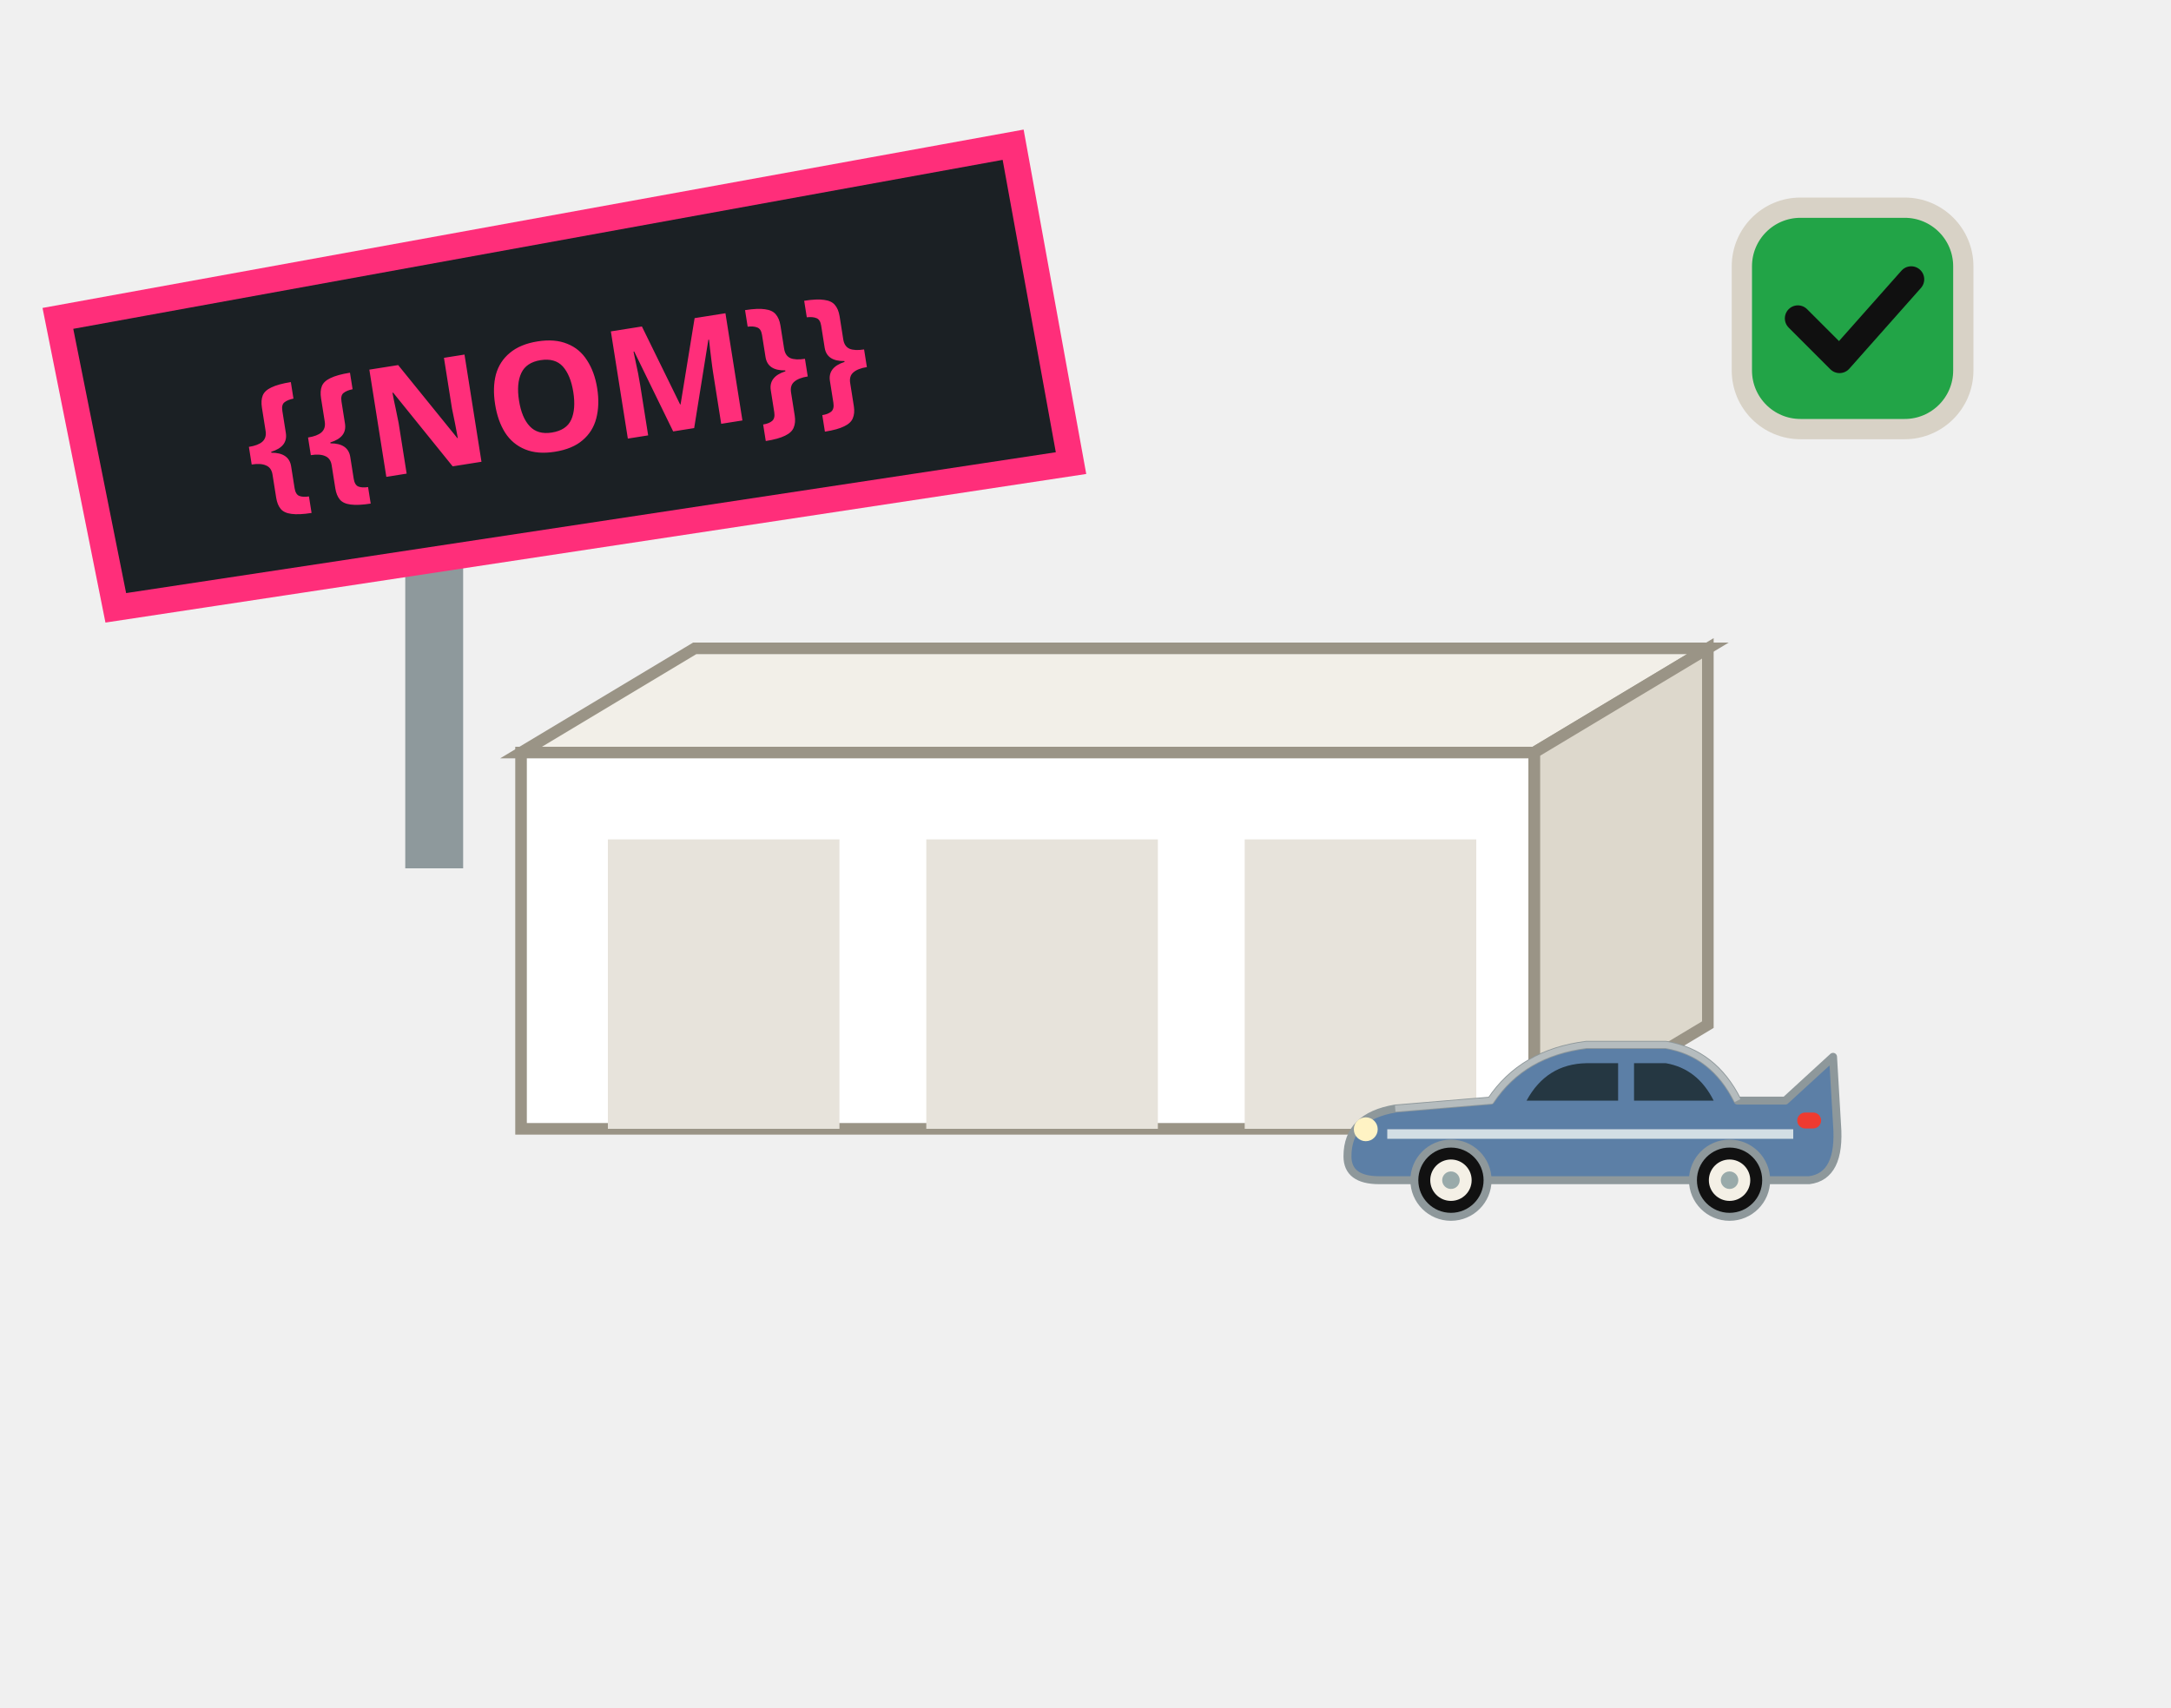
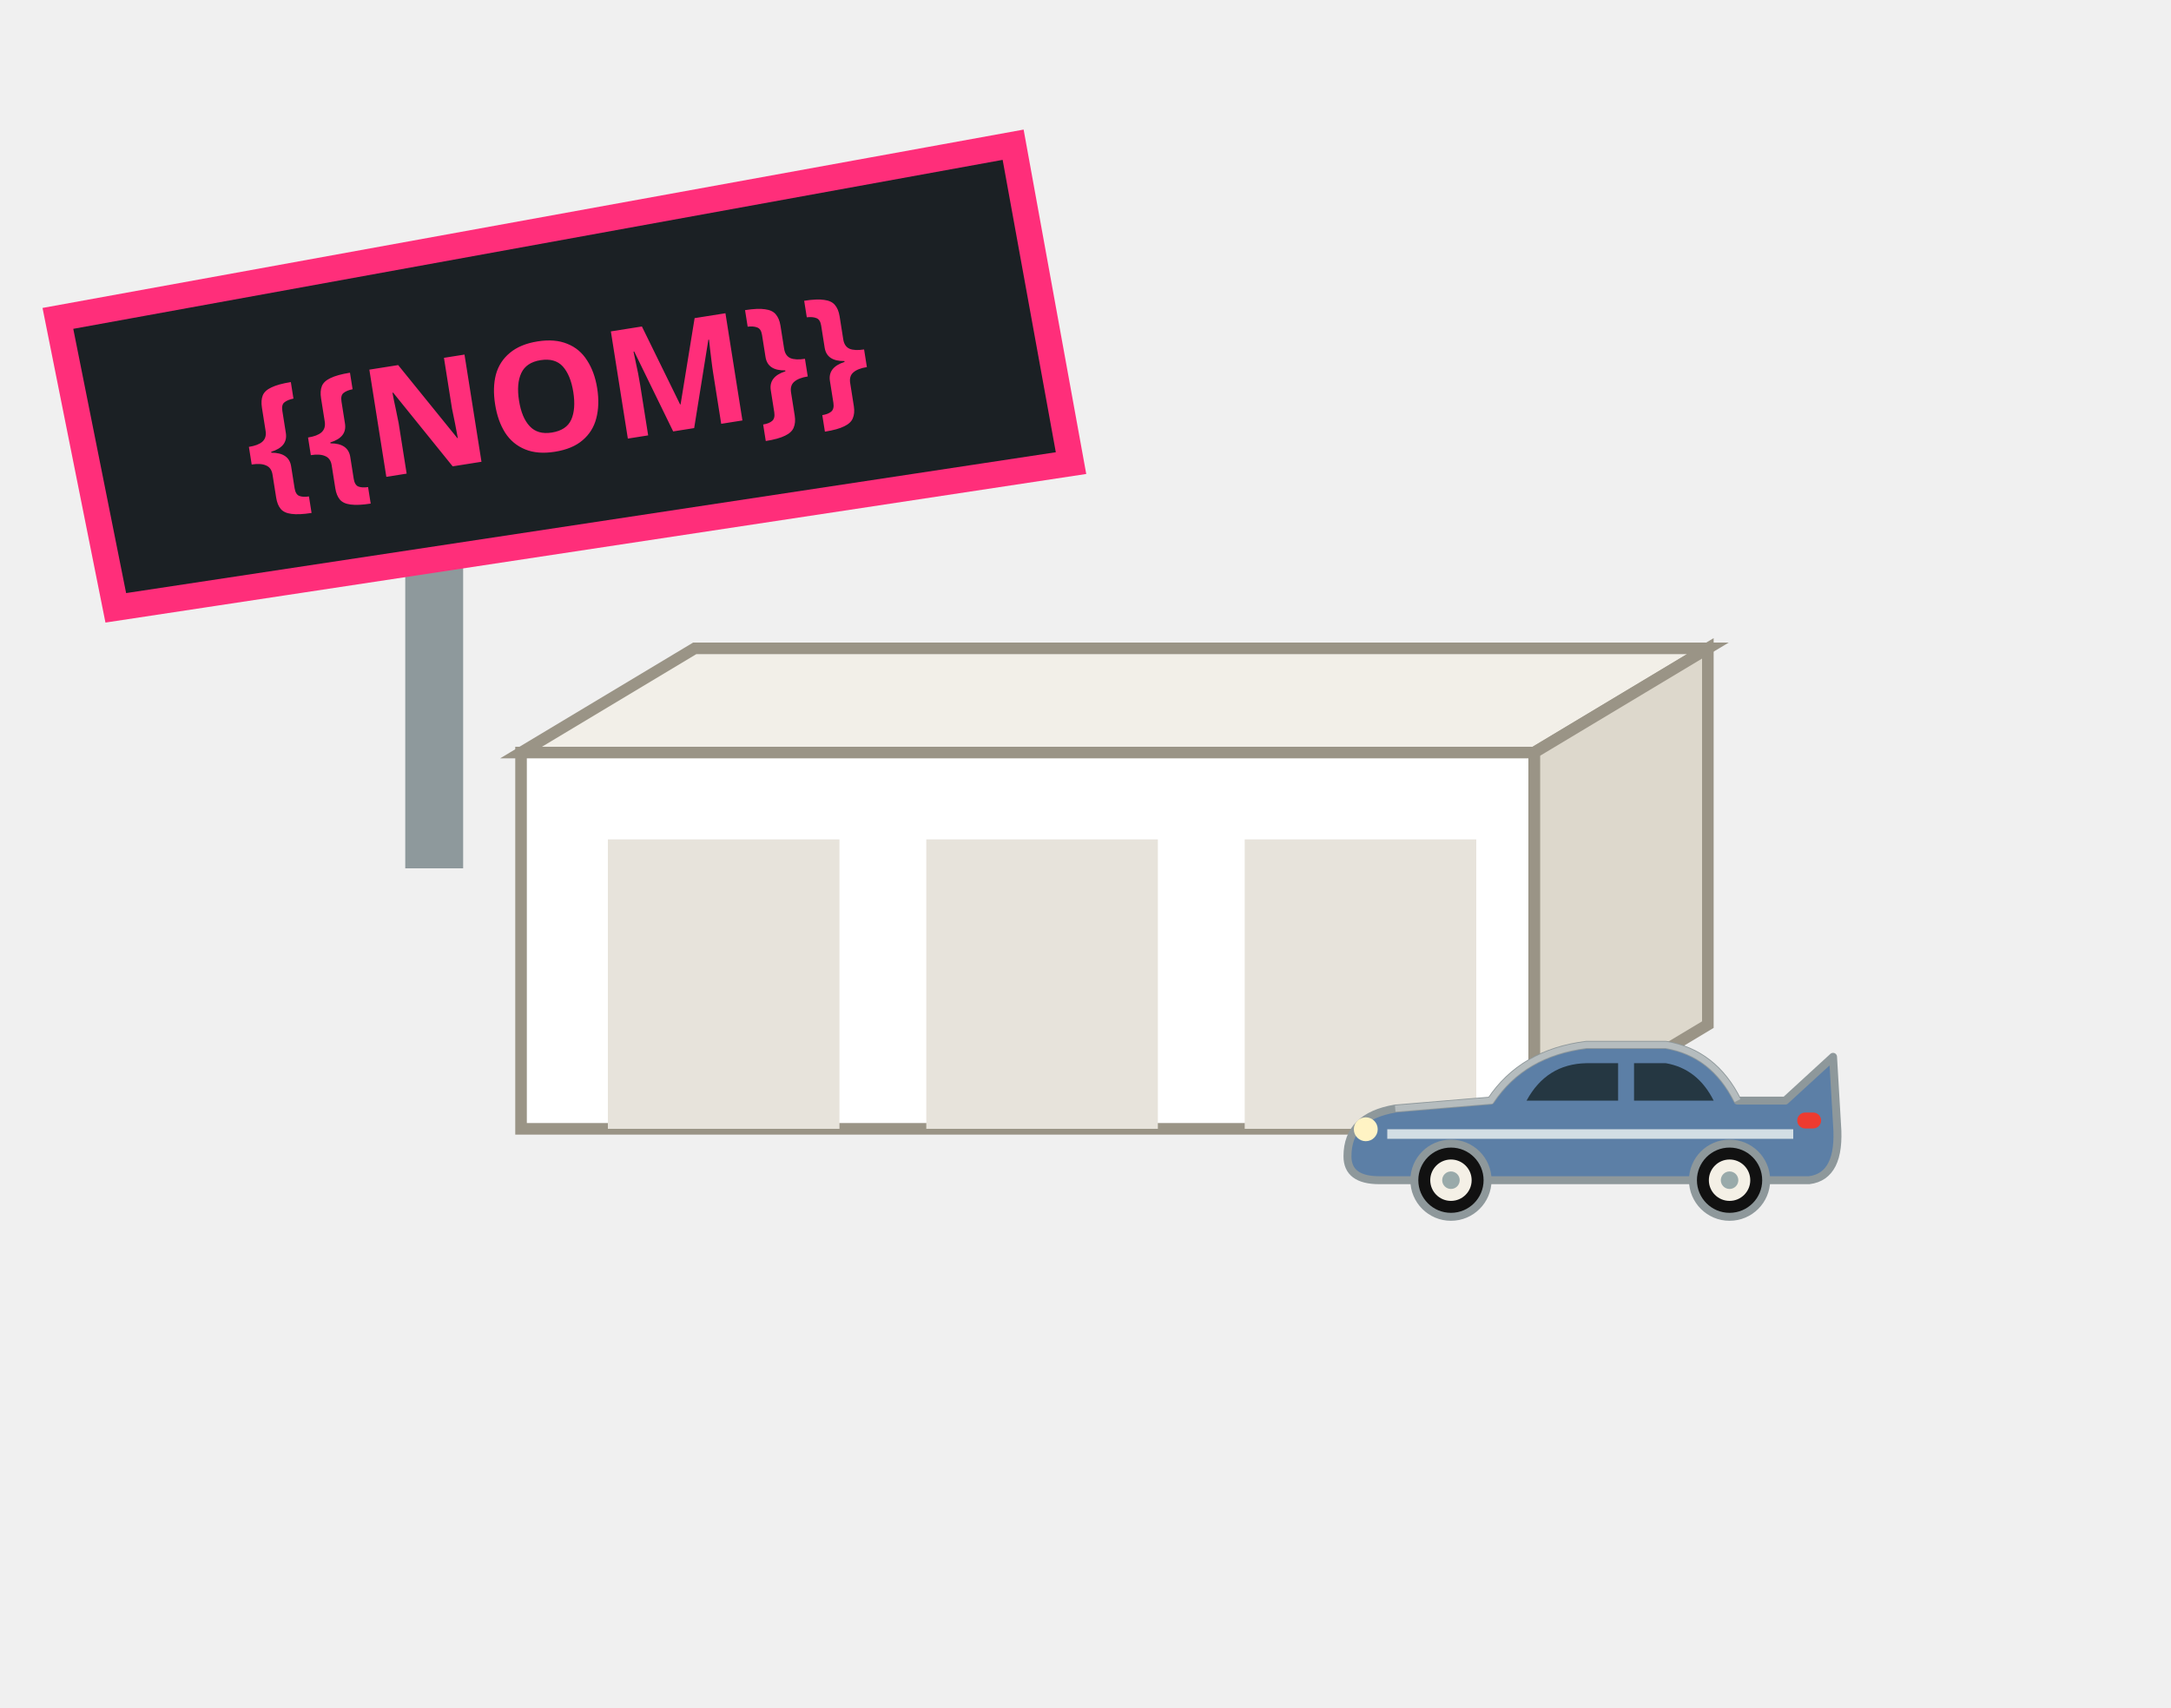
<svg xmlns="http://www.w3.org/2000/svg" viewBox="0 0 150 118">
  <path d="M36,52 h70 l12,-7.2 h-70 z" fill="#F2EFE8" stroke="#9A9486" stroke-width=".8" />
  <path d="M106,52 l12,-7.2 v26 l-12,7.2 z" fill="#DDD8CC" stroke="#9A9486" stroke-width=".8" />
  <rect x="36" y="52" width="70" height="26" fill="#FFFFFF" stroke="#9A9486" stroke-width=".8" />
  <rect x="42" y="58" width="16" height="20" fill="#E7E3DB" />
  <rect x="64" y="58" width="16" height="20" fill="#E7E3DB" />
  <rect x="86" y="58" width="16" height="20" fill="#E7E3DB" />
  <rect x="28" y="30" width="4" height="30" fill="#8E999C" />
  <path d="M4,22 L70,10 L74,32 L8,42 Z" fill="#1B2024" stroke="#FF2E7A" stroke-width="1.8" class="kglow" />
  <text x="39" y="31" text-anchor="middle" font-family="Barlow Condensed" font-weight="700" font-size="10.5" fill="#FF2E7A" transform="rotate(-9 39 31)">{{NOM}}</text>
  <g transform="translate(92,70) scale(0.55,0.55)">
    <path d="M2,18 Q2,13 8,12 L20,11 Q24,5 32,4 L42,4 Q48,5 51,11 L57,11 L63,5.5 L63.5,14 Q64,20.5 60,21 L6,21 Q2,21 2,18 Z" fill="#5C7FA6" stroke="#8E989B" stroke-width="1" stroke-linejoin="round" />
    <path d="M24.5,11 Q27,6.4 32,6.3 L36,6.3 L36,11 Z M38,6.3 L42,6.3 Q46,7 48,11 L38,11 Z" fill="#1b2a30" opacity=".85" />
    <path d="M7,15.2 L58,15.2" stroke="#E8EEEE" stroke-width="1.2" opacity=".85" />
    <circle cx="4.3" cy="14.6" r="1.5" fill="#FFF3C4" />
    <rect x="58.5" y="12.5" width="3" height="2" rx="1" fill="#EE3B30" />
    <circle cx="15" cy="21" r="4.6" fill="#111" stroke="#8E989B" stroke-width="1" stroke-linejoin="round" />
    <circle cx="15" cy="21" r="2.6" fill="#F4F0E6" />
    <circle cx="15" cy="21" r="1.1" fill="#9aa" />
    <circle cx="50" cy="21" r="4.6" fill="#111" stroke="#8E989B" stroke-width="1" stroke-linejoin="round" />
    <circle cx="50" cy="21" r="2.6" fill="#F4F0E6" />
    <circle cx="50" cy="21" r="1.1" fill="#9aa" />
    <path d="M8,12 L20,11 Q24,5 32,4 L42,4 Q48,5 51,11" fill="none" stroke="#fff" stroke-opacity=".35" stroke-width=".8" />
  </g>
-   <rect x="120.35" y="14.35" width="15.3" height="15.3" rx="4.05" fill="#22A447" stroke="#D8D2C6" stroke-width="1.4" />
-   <path d="M124.22,22 L127.1,24.88 L132.05,19.3" stroke="#101010" stroke-width="1.8" fill="none" stroke-linecap="round" stroke-linejoin="round" />
</svg>
